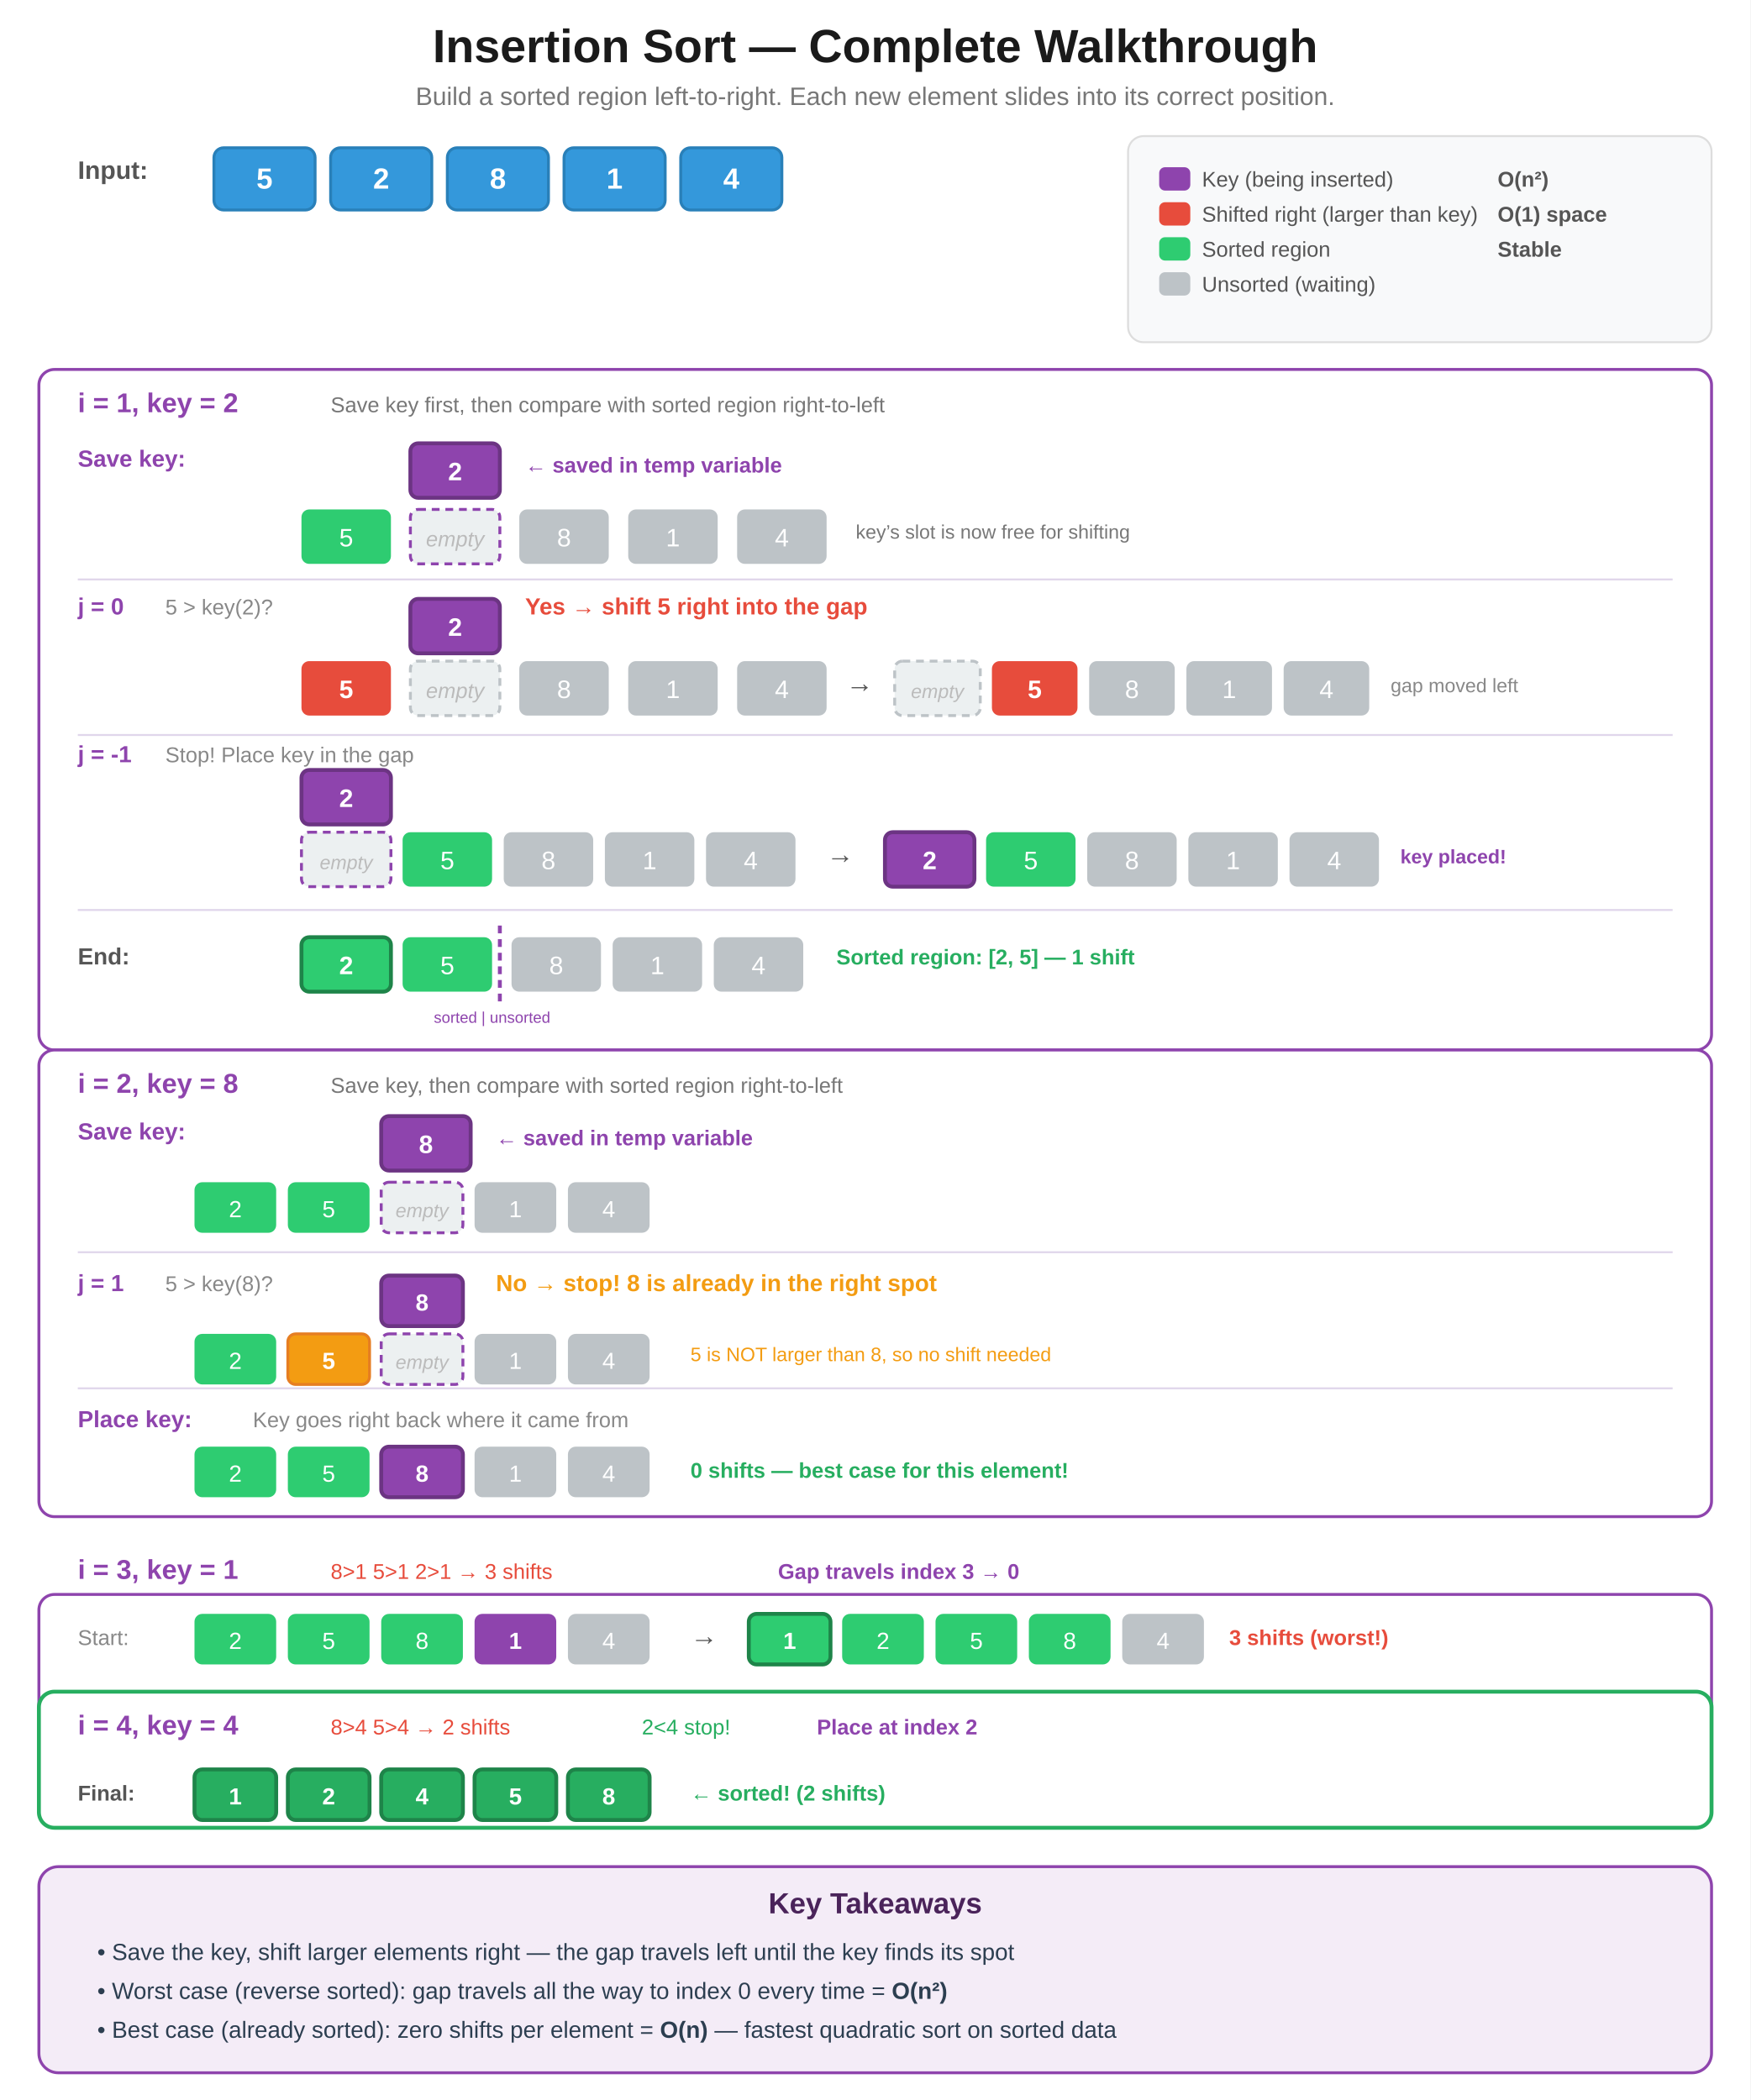
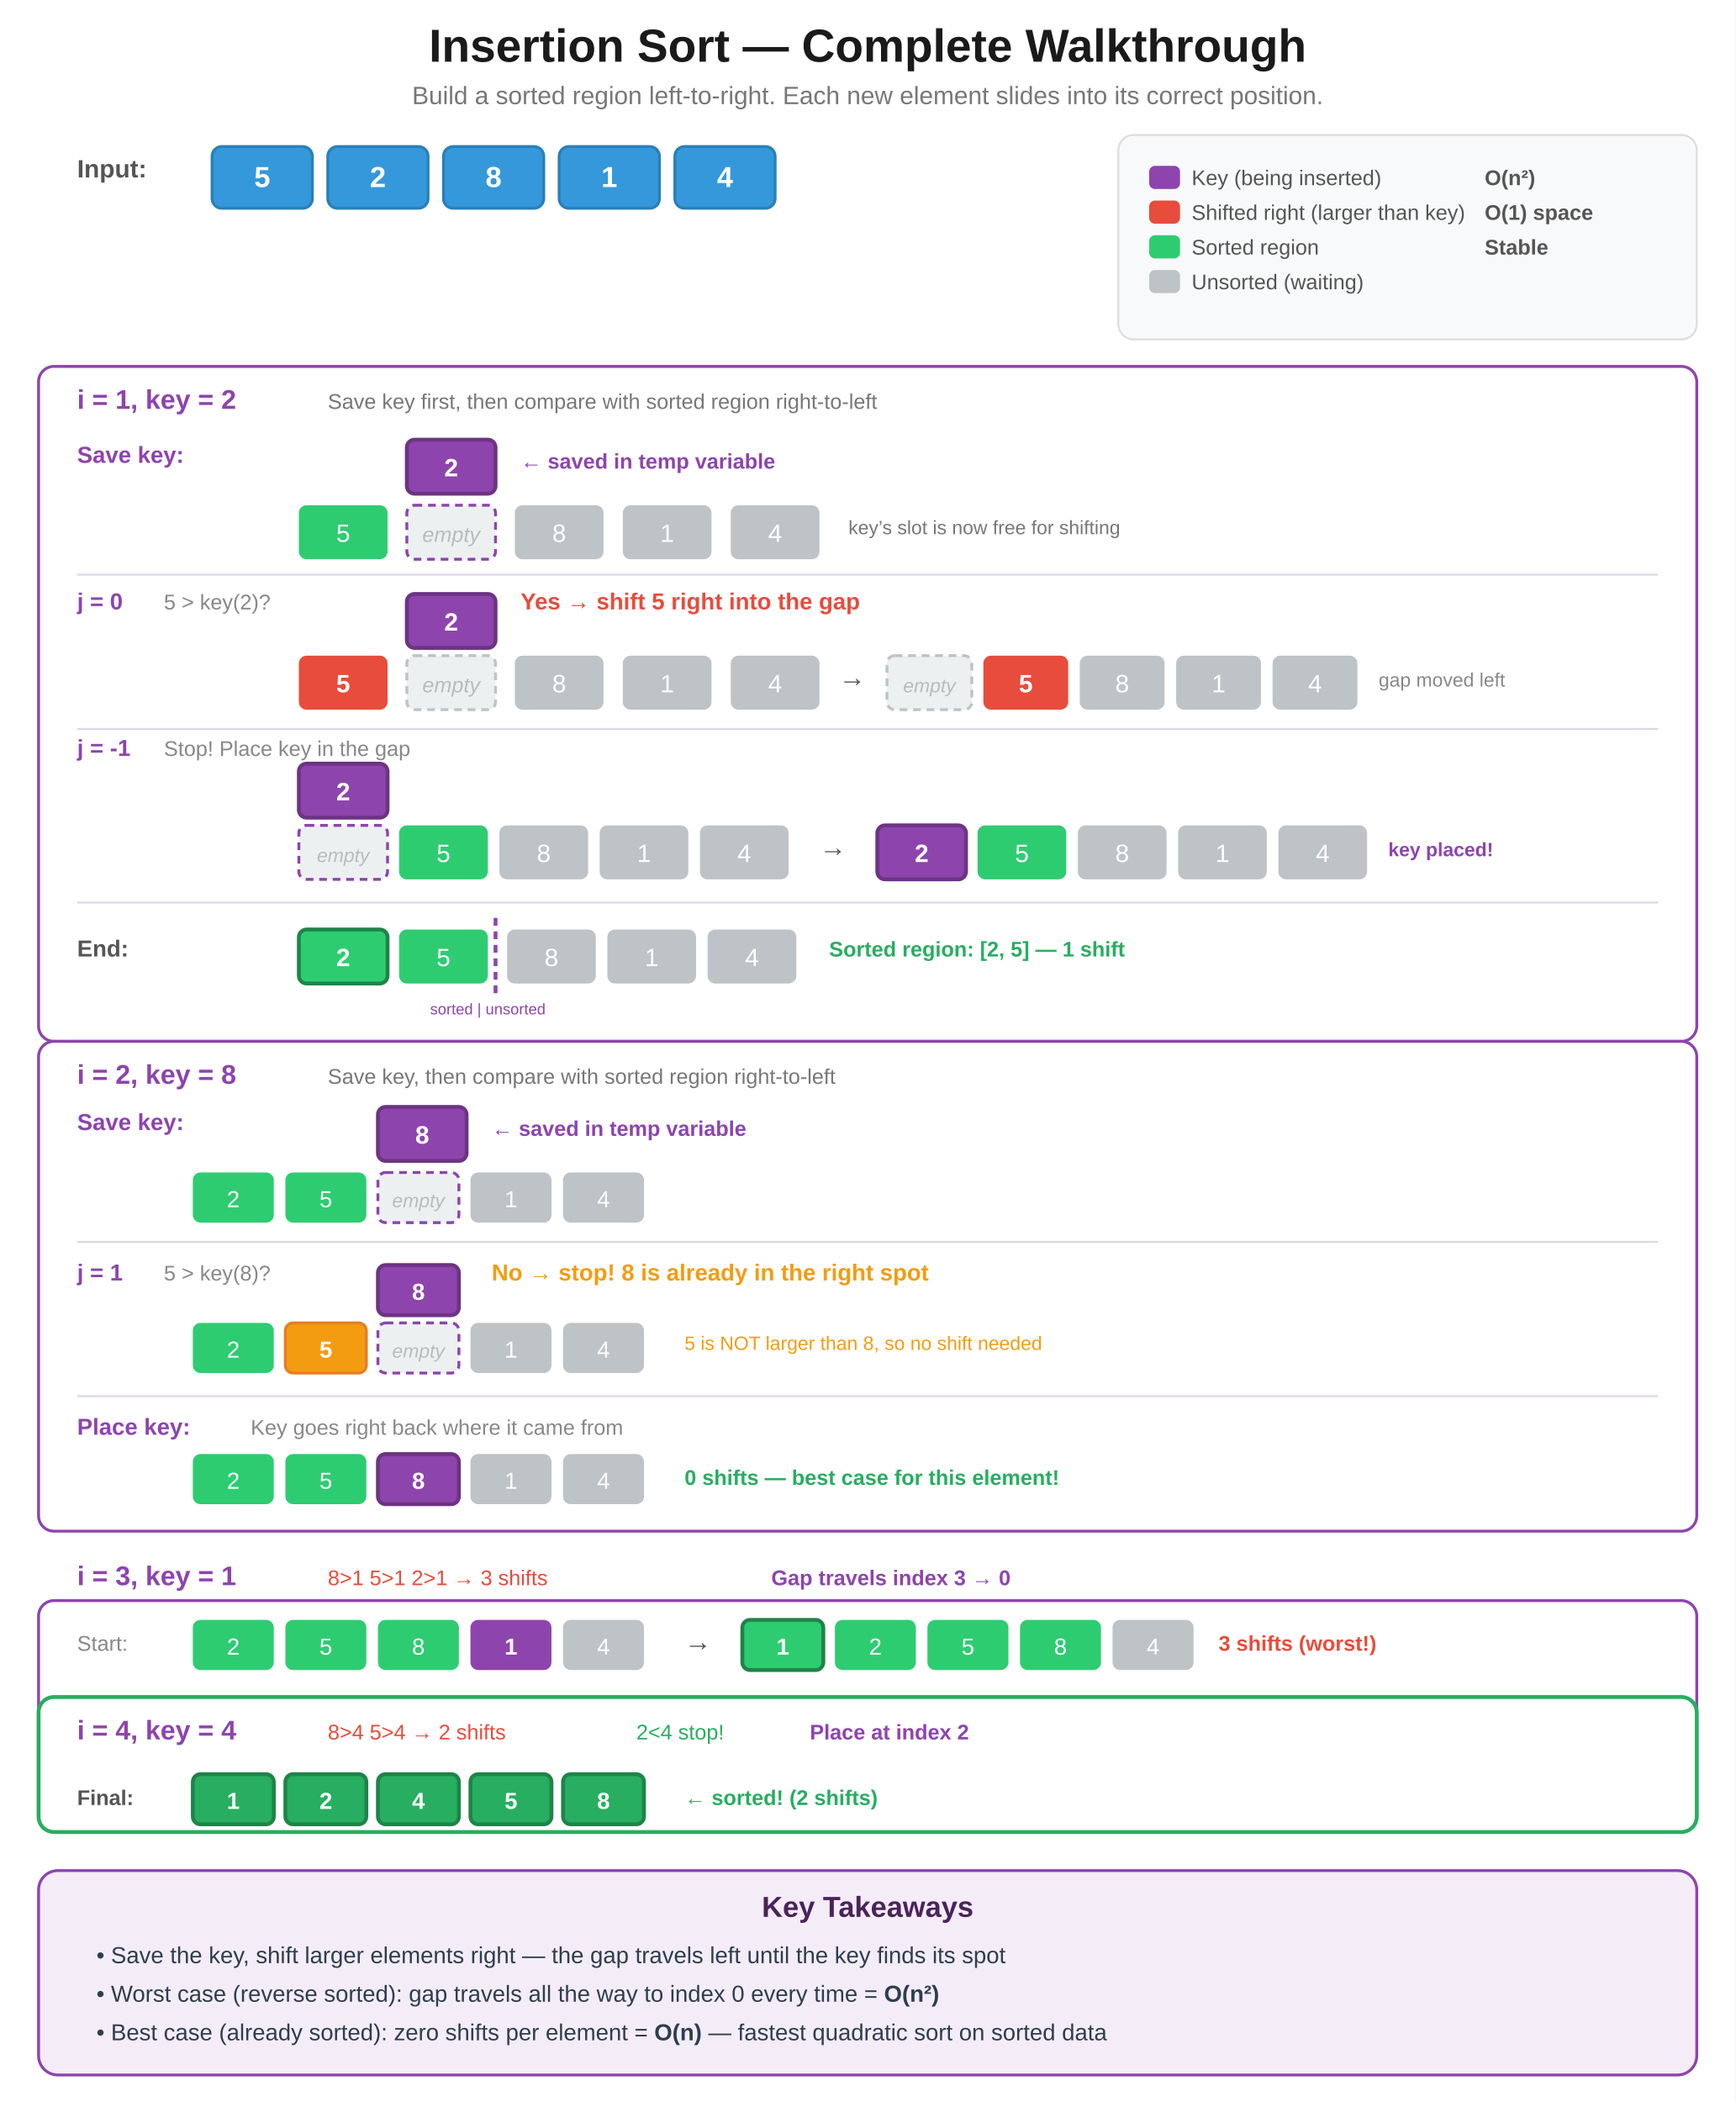
- <svg xmlns="http://www.w3.org/2000/svg" viewBox="0 0 900 1080" font-family="'Segoe UI', Arial, sans-serif">
+ <svg xmlns="http://www.w3.org/2000/svg" viewBox="0 0 900 1090" font-family="'Segoe UI', Arial, sans-serif">
  <rect width="100%" height="100%" fill="white" />
  <text x="450" y="32" text-anchor="middle" fill="#1a1a1a" font-size="24" font-weight="bold">Insertion Sort — Complete Walkthrough</text>
  <text x="450" y="54" text-anchor="middle" fill="#777" font-size="13">Build a sorted region left-to-right. Each new element slides into its correct position.</text>
  <rect x="580" y="70" width="300" height="106" rx="8" fill="#f8f9fa" stroke="#ddd" stroke-width="1" />
  <rect x="596" y="86" width="16" height="12" rx="3" fill="#8e44ad" />
  <text x="618" y="96" fill="#555" font-size="11">Key (being inserted)</text>
  <rect x="596" y="104" width="16" height="12" rx="3" fill="#e74c3c" />
  <text x="618" y="114" fill="#555" font-size="11">Shifted right (larger than key)</text>
  <rect x="596" y="122" width="16" height="12" rx="3" fill="#2ecc71" />
  <text x="618" y="132" fill="#555" font-size="11">Sorted region</text>
  <rect x="596" y="140" width="16" height="12" rx="3" fill="#bdc3c7" />
  <text x="618" y="150" fill="#555" font-size="11">Unsorted (waiting)</text>
  <text x="770" y="96" fill="#555" font-size="11" font-weight="bold">O(n²)</text>
  <text x="770" y="114" fill="#555" font-size="11" font-weight="bold">O(1) space</text>
  <text x="770" y="132" fill="#555" font-size="11" font-weight="bold">Stable</text>
  <text x="40" y="92" fill="#555" font-size="13" font-weight="bold">Input:</text>
  <rect x="110" y="76" width="52" height="32" rx="5" fill="#3498db" stroke="#2980b9" stroke-width="1.5" />
  <text x="136" y="97" text-anchor="middle" fill="#fff" font-size="15" font-weight="bold">5</text>
  <rect x="170" y="76" width="52" height="32" rx="5" fill="#3498db" stroke="#2980b9" stroke-width="1.5" />
  <text x="196" y="97" text-anchor="middle" fill="#fff" font-size="15" font-weight="bold">2</text>
  <rect x="230" y="76" width="52" height="32" rx="5" fill="#3498db" stroke="#2980b9" stroke-width="1.5" />
  <text x="256" y="97" text-anchor="middle" fill="#fff" font-size="15" font-weight="bold">8</text>
  <rect x="290" y="76" width="52" height="32" rx="5" fill="#3498db" stroke="#2980b9" stroke-width="1.5" />
  <text x="316" y="97" text-anchor="middle" fill="#fff" font-size="15" font-weight="bold">1</text>
  <rect x="350" y="76" width="52" height="32" rx="5" fill="#3498db" stroke="#2980b9" stroke-width="1.5" />
  <text x="376" y="97" text-anchor="middle" fill="#fff" font-size="15" font-weight="bold">4</text>
  <rect x="20" y="190" width="860" height="350" rx="8" fill="#fff" stroke="#8e44ad" stroke-width="1.5" />
  <text x="40" y="212" fill="#8e44ad" font-size="14" font-weight="bold">i = 1, key = 2</text>
  <text x="170" y="212" fill="#777" font-size="11">Save key first, then compare with sorted region right-to-left</text>
  <text x="40" y="240" fill="#8e44ad" font-size="12" font-weight="bold">Save key:</text>
  <rect x="211" y="228" width="46" height="28" rx="4" fill="#8e44ad" stroke="#6c3483" stroke-width="2" />
  <text x="234" y="247" text-anchor="middle" fill="#fff" font-size="13" font-weight="bold">2</text>
  <text x="270" y="243" fill="#8e44ad" font-size="11" font-weight="bold">← saved in temp variable</text>
  <rect x="155" y="262" width="46" height="28" rx="4" fill="#2ecc71" />
  <text x="178" y="281" text-anchor="middle" fill="#fff" font-size="13">5</text>
  <rect x="211" y="262" width="46" height="28" rx="4" fill="#ecf0f1" stroke="#8e44ad" stroke-width="1.5" stroke-dasharray="4,3" />
  <text x="234" y="281" text-anchor="middle" fill="#bbb" font-size="11" font-style="italic">empty</text>
  <rect x="267" y="262" width="46" height="28" rx="4" fill="#bdc3c7" />
  <text x="290" y="281" text-anchor="middle" fill="#fff" font-size="13">8</text>
  <rect x="323" y="262" width="46" height="28" rx="4" fill="#bdc3c7" />
  <text x="346" y="281" text-anchor="middle" fill="#fff" font-size="13">1</text>
  <rect x="379" y="262" width="46" height="28" rx="4" fill="#bdc3c7" />
  <text x="402" y="281" text-anchor="middle" fill="#fff" font-size="13">4</text>
  <text x="440" y="277" fill="#777" font-size="10">key’s slot is now free for shifting</text>
  <line x1="40" y1="298" x2="860" y2="298" stroke="#e0d6eb" stroke-width="1" />
  <text x="40" y="316" fill="#8e44ad" font-size="12" font-weight="bold">j = 0</text>
  <text x="85" y="316" fill="#888" font-size="11">5 &gt; key(2)?</text>
  <text x="270" y="316" fill="#e74c3c" font-size="12" font-weight="bold">Yes → shift 5 right into the gap</text>
  <rect x="211" y="308" width="46" height="28" rx="4" fill="#8e44ad" stroke="#6c3483" stroke-width="2" />
  <text x="234" y="327" text-anchor="middle" fill="#fff" font-size="13" font-weight="bold">2</text>
  <rect x="155" y="340" width="46" height="28" rx="4" fill="#e74c3c" />
  <text x="178" y="359" text-anchor="middle" fill="#fff" font-size="13" font-weight="bold">5</text>
  <rect x="211" y="340" width="46" height="28" rx="4" fill="#ecf0f1" stroke="#bdc3c7" stroke-width="1.5" stroke-dasharray="4,3" />
  <text x="234" y="359" text-anchor="middle" fill="#bbb" font-size="11" font-style="italic">empty</text>
  <rect x="267" y="340" width="46" height="28" rx="4" fill="#bdc3c7" />
  <text x="290" y="359" text-anchor="middle" fill="#fff" font-size="13">8</text>
  <rect x="323" y="340" width="46" height="28" rx="4" fill="#bdc3c7" />
  <text x="346" y="359" text-anchor="middle" fill="#fff" font-size="13">1</text>
  <rect x="379" y="340" width="46" height="28" rx="4" fill="#bdc3c7" />
  <text x="402" y="359" text-anchor="middle" fill="#fff" font-size="13">4</text>
  <text x="435" y="356" fill="#555" font-size="14">→</text>
  <rect x="460" y="340" width="44" height="28" rx="4" fill="#ecf0f1" stroke="#bdc3c7" stroke-width="1.5" stroke-dasharray="4,3" />
  <text x="482" y="359" text-anchor="middle" fill="#bbb" font-size="10" font-style="italic">empty</text>
  <rect x="510" y="340" width="44" height="28" rx="4" fill="#e74c3c" />
  <text x="532" y="359" text-anchor="middle" fill="#fff" font-size="13" font-weight="bold">5</text>
  <rect x="560" y="340" width="44" height="28" rx="4" fill="#bdc3c7" />
  <text x="582" y="359" text-anchor="middle" fill="#fff" font-size="13">8</text>
  <rect x="610" y="340" width="44" height="28" rx="4" fill="#bdc3c7" />
  <text x="632" y="359" text-anchor="middle" fill="#fff" font-size="13">1</text>
  <rect x="660" y="340" width="44" height="28" rx="4" fill="#bdc3c7" />
  <text x="682" y="359" text-anchor="middle" fill="#fff" font-size="13">4</text>
  <text x="715" y="356" fill="#888" font-size="10">gap moved left</text>
  <line x1="40" y1="378" x2="860" y2="378" stroke="#e0d6eb" stroke-width="1" />
  <text x="40" y="392" fill="#8e44ad" font-size="12" font-weight="bold">j = -1</text>
  <text x="85" y="392" fill="#888" font-size="11">Stop! Place key in the gap</text>
  <rect x="155" y="396" width="46" height="28" rx="4" fill="#8e44ad" stroke="#6c3483" stroke-width="2" />
  <text x="178" y="415" text-anchor="middle" fill="#fff" font-size="13" font-weight="bold">2</text>
  <rect x="155" y="428" width="46" height="28" rx="4" fill="#ecf0f1" stroke="#8e44ad" stroke-width="1.5" stroke-dasharray="4,3" />
  <text x="178" y="447" text-anchor="middle" fill="#bbb" font-size="10" font-style="italic">empty</text>
  <rect x="207" y="428" width="46" height="28" rx="4" fill="#2ecc71" />
  <text x="230" y="447" text-anchor="middle" fill="#fff" font-size="13">5</text>
  <rect x="259" y="428" width="46" height="28" rx="4" fill="#bdc3c7" />
  <text x="282" y="447" text-anchor="middle" fill="#fff" font-size="13">8</text>
  <rect x="311" y="428" width="46" height="28" rx="4" fill="#bdc3c7" />
  <text x="334" y="447" text-anchor="middle" fill="#fff" font-size="13">1</text>
  <rect x="363" y="428" width="46" height="28" rx="4" fill="#bdc3c7" />
  <text x="386" y="447" text-anchor="middle" fill="#fff" font-size="13">4</text>
  <text x="425" y="444" fill="#555" font-size="14">→</text>
  <rect x="455" y="428" width="46" height="28" rx="4" fill="#8e44ad" stroke="#6c3483" stroke-width="2" />
  <text x="478" y="447" text-anchor="middle" fill="#fff" font-size="13" font-weight="bold">2</text>
  <rect x="507" y="428" width="46" height="28" rx="4" fill="#2ecc71" />
  <text x="530" y="447" text-anchor="middle" fill="#fff" font-size="13">5</text>
  <rect x="559" y="428" width="46" height="28" rx="4" fill="#bdc3c7" />
  <text x="582" y="447" text-anchor="middle" fill="#fff" font-size="13">8</text>
  <rect x="611" y="428" width="46" height="28" rx="4" fill="#bdc3c7" />
  <text x="634" y="447" text-anchor="middle" fill="#fff" font-size="13">1</text>
  <rect x="663" y="428" width="46" height="28" rx="4" fill="#bdc3c7" />
  <text x="686" y="447" text-anchor="middle" fill="#fff" font-size="13">4</text>
  <text x="720" y="444" fill="#8e44ad" font-size="10" font-weight="bold">key placed!</text>
  <line x1="40" y1="468" x2="860" y2="468" stroke="#e0d6eb" stroke-width="1" />
  <text x="40" y="496" fill="#555" font-size="12" font-weight="bold">End:</text>
  <rect x="155" y="482" width="46" height="28" rx="4" fill="#2ecc71" stroke="#1e8449" stroke-width="2" />
  <text x="178" y="501" text-anchor="middle" fill="#fff" font-size="13" font-weight="bold">2</text>
  <rect x="207" y="482" width="46" height="28" rx="4" fill="#2ecc71" />
  <text x="230" y="501" text-anchor="middle" fill="#fff" font-size="13">5</text>
  <line x1="257" y1="476" x2="257" y2="516" stroke="#8e44ad" stroke-width="2" stroke-dasharray="4,3" />
  <text x="253" y="526" text-anchor="middle" fill="#8e44ad" font-size="8">sorted | unsorted</text>
  <rect x="263" y="482" width="46" height="28" rx="4" fill="#bdc3c7" />
  <text x="286" y="501" text-anchor="middle" fill="#fff" font-size="13">8</text>
  <rect x="315" y="482" width="46" height="28" rx="4" fill="#bdc3c7" />
  <text x="338" y="501" text-anchor="middle" fill="#fff" font-size="13">1</text>
  <rect x="367" y="482" width="46" height="28" rx="4" fill="#bdc3c7" />
  <text x="390" y="501" text-anchor="middle" fill="#fff" font-size="13">4</text>
  <text x="430" y="496" fill="#27ae60" font-size="11" font-weight="bold">Sorted region: [2, 5] — 1 shift</text>
-   <rect x="20" y="540.0" width="860" height="240" rx="8" fill="#fff" stroke="#8e44ad" stroke-width="1.5" />
+   <rect x="20" y="540.0" width="860" height="254" rx="8" fill="#fff" stroke="#8e44ad" stroke-width="1.5" />
  <text x="40" y="562.0" fill="#8e44ad" font-size="14" font-weight="bold">i = 2, key = 8</text>
  <text x="170" y="562.0" fill="#777" font-size="11">Save key, then compare with sorted region right-to-left</text>
  <text x="40" y="586.0" fill="#8e44ad" font-size="12" font-weight="bold">Save key:</text>
  <rect x="196" y="574.0" width="46" height="28" rx="4" fill="#8e44ad" stroke="#6c3483" stroke-width="2" />
  <text x="219" y="593.0" text-anchor="middle" fill="#fff" font-size="13" font-weight="bold">8</text>
  <text x="255" y="589.0" fill="#8e44ad" font-size="11" font-weight="bold">← saved in temp variable</text>
  <rect x="100" y="608.0" width="42" height="26" rx="4" fill="#2ecc71" />
  <text x="121" y="626.0" text-anchor="middle" fill="#fff" font-size="12">2</text>
  <rect x="148" y="608.0" width="42" height="26" rx="4" fill="#2ecc71" />
  <text x="169" y="626.0" text-anchor="middle" fill="#fff" font-size="12">5</text>
  <rect x="196" y="608.0" width="42" height="26" rx="4" fill="#ecf0f1" stroke="#8e44ad" stroke-width="1.5" stroke-dasharray="4,3" />
  <text x="217" y="626.0" text-anchor="middle" fill="#bbb" font-size="10" font-style="italic">empty</text>
  <rect x="244" y="608.0" width="42" height="26" rx="4" fill="#bdc3c7" />
  <text x="265" y="626.0" text-anchor="middle" fill="#fff" font-size="12">1</text>
  <rect x="292" y="608.0" width="42" height="26" rx="4" fill="#bdc3c7" />
  <text x="313" y="626.0" text-anchor="middle" fill="#fff" font-size="12">4</text>
  <line x1="40" y1="644" x2="860" y2="644" stroke="#e0d6eb" stroke-width="1" />
  <text x="40" y="664.0" fill="#8e44ad" font-size="12" font-weight="bold">j = 1</text>
  <text x="85" y="664.0" fill="#888" font-size="11">5 &gt; key(8)?</text>
  <text x="255" y="664.0" fill="#f39c12" font-size="12" font-weight="bold">No → stop! 8 is already in the right spot</text>
  <rect x="196" y="656.0" width="42" height="26" rx="4" fill="#8e44ad" stroke="#6c3483" stroke-width="2" />
  <text x="217" y="674.0" text-anchor="middle" fill="#fff" font-size="12" font-weight="bold">8</text>
  <rect x="100" y="686.0" width="42" height="26" rx="4" fill="#2ecc71" />
  <text x="121" y="704.0" text-anchor="middle" fill="#fff" font-size="12">2</text>
  <rect x="148" y="686.0" width="42" height="26" rx="4" fill="#f39c12" stroke="#e67e22" stroke-width="1.5" />
  <text x="169" y="704.0" text-anchor="middle" fill="#fff" font-size="12" font-weight="bold">5</text>
  <rect x="196" y="686.0" width="42" height="26" rx="4" fill="#ecf0f1" stroke="#8e44ad" stroke-width="1.5" stroke-dasharray="4,3" />
  <text x="217" y="704.0" text-anchor="middle" fill="#bbb" font-size="10" font-style="italic">empty</text>
  <rect x="244" y="686.0" width="42" height="26" rx="4" fill="#bdc3c7" />
  <text x="265" y="704.0" text-anchor="middle" fill="#fff" font-size="12">1</text>
  <rect x="292" y="686.0" width="42" height="26" rx="4" fill="#bdc3c7" />
  <text x="313" y="704.0" text-anchor="middle" fill="#fff" font-size="12">4</text>
  <text x="355" y="700.0" fill="#f39c12" font-size="10">5 is NOT larger than 8, so no shift needed</text>
-   <line x1="40" y1="714" x2="860" y2="714" stroke="#e0d6eb" stroke-width="1" />
-   <text x="40" y="734.0" fill="#8e44ad" font-size="12" font-weight="bold">Place key:</text>
-   <text x="130" y="734.0" fill="#888" font-size="11">Key goes right back where it came from</text>
-   <rect x="100" y="744.0" width="42" height="26" rx="4" fill="#2ecc71" />
-   <text x="121" y="762.0" text-anchor="middle" fill="#fff" font-size="12">2</text>
-   <rect x="148" y="744.0" width="42" height="26" rx="4" fill="#2ecc71" />
-   <text x="169" y="762.0" text-anchor="middle" fill="#fff" font-size="12">5</text>
-   <rect x="196" y="744.0" width="42" height="26" rx="4" fill="#8e44ad" stroke="#6c3483" stroke-width="2" />
-   <text x="217" y="762.0" text-anchor="middle" fill="#fff" font-size="12" font-weight="bold">8</text>
-   <rect x="244" y="744.0" width="42" height="26" rx="4" fill="#bdc3c7" />
-   <text x="265" y="762.0" text-anchor="middle" fill="#fff" font-size="12">1</text>
-   <rect x="292" y="744.0" width="42" height="26" rx="4" fill="#bdc3c7" />
-   <text x="313" y="762.0" text-anchor="middle" fill="#fff" font-size="12">4</text>
-   <text x="355" y="760.0" fill="#27ae60" font-size="11" font-weight="bold">0 shifts — best case for this element!</text>
-   <rect x="20" y="820.0" width="860" height="70" rx="8" fill="#fff" stroke="#8e44ad" stroke-width="1.5" />
-   <text x="40" y="812.0" fill="#8e44ad" font-size="14" font-weight="bold">i = 3, key = 1</text>
-   <text x="170" y="812.0" fill="#e74c3c" font-size="11">8&gt;1  5&gt;1  2&gt;1 → 3 shifts</text>
-   <text x="400" y="812.0" fill="#8e44ad" font-size="11" font-weight="bold">Gap travels index 3 → 0</text>
-   <text x="40" y="846.0" fill="#888" font-size="11">Start:</text>
-   <rect x="100" y="830.0" width="42" height="26" rx="4" fill="#2ecc71" />
-   <text x="121" y="848.0" text-anchor="middle" fill="#fff" font-size="12">2</text>
-   <rect x="148" y="830.0" width="42" height="26" rx="4" fill="#2ecc71" />
-   <text x="169" y="848.0" text-anchor="middle" fill="#fff" font-size="12">5</text>
-   <rect x="196" y="830.0" width="42" height="26" rx="4" fill="#2ecc71" />
-   <text x="217" y="848.0" text-anchor="middle" fill="#fff" font-size="12">8</text>
-   <rect x="244" y="830.0" width="42" height="26" rx="4" fill="#8e44ad" />
-   <text x="265" y="848.0" text-anchor="middle" fill="#fff" font-size="12" font-weight="bold">1</text>
-   <rect x="292" y="830.0" width="42" height="26" rx="4" fill="#bdc3c7" />
-   <text x="313" y="848.0" text-anchor="middle" fill="#fff" font-size="12">4</text>
-   <text x="355" y="846.0" fill="#555" font-size="14">→</text>
-   <rect x="385" y="830.0" width="42" height="26" rx="4" fill="#2ecc71" stroke="#1e8449" stroke-width="2" />
-   <text x="406" y="848.0" text-anchor="middle" fill="#fff" font-size="12" font-weight="bold">1</text>
-   <rect x="433" y="830.0" width="42" height="26" rx="4" fill="#2ecc71" />
-   <text x="454" y="848.0" text-anchor="middle" fill="#fff" font-size="12">2</text>
-   <rect x="481" y="830.0" width="42" height="26" rx="4" fill="#2ecc71" />
-   <text x="502" y="848.0" text-anchor="middle" fill="#fff" font-size="12">5</text>
-   <rect x="529" y="830.0" width="42" height="26" rx="4" fill="#2ecc71" />
-   <text x="550" y="848.0" text-anchor="middle" fill="#fff" font-size="12">8</text>
-   <rect x="577" y="830.0" width="42" height="26" rx="4" fill="#bdc3c7" />
-   <text x="598" y="848.0" text-anchor="middle" fill="#fff" font-size="12">4</text>
-   <text x="632" y="846.0" fill="#e74c3c" font-size="11" font-weight="bold">3 shifts (worst!)</text>
-   <rect x="20" y="870.0" width="860" height="70" rx="8" fill="#fff" stroke="#27ae60" stroke-width="2" />
-   <text x="40" y="892.0" fill="#8e44ad" font-size="14" font-weight="bold">i = 4, key = 4</text>
-   <text x="170" y="892.0" fill="#e74c3c" font-size="11">8&gt;4  5&gt;4 → 2 shifts</text>
-   <text x="330" y="892.0" fill="#27ae60" font-size="11">2&lt;4 stop!</text>
-   <text x="420" y="892.0" fill="#8e44ad" font-size="11" font-weight="bold">Place at index 2</text>
-   <text x="40" y="926.0" fill="#555" font-size="11" font-weight="bold">Final:</text>
-   <rect x="100" y="910.0" width="42" height="26" rx="4" fill="#27ae60" stroke="#1e8449" stroke-width="2" />
-   <text x="121" y="928.0" text-anchor="middle" fill="#fff" font-size="12" font-weight="bold">1</text>
-   <rect x="148" y="910.0" width="42" height="26" rx="4" fill="#27ae60" stroke="#1e8449" stroke-width="2" />
-   <text x="169" y="928.0" text-anchor="middle" fill="#fff" font-size="12" font-weight="bold">2</text>
-   <rect x="196" y="910.0" width="42" height="26" rx="4" fill="#27ae60" stroke="#1e8449" stroke-width="2" />
-   <text x="217" y="928.0" text-anchor="middle" fill="#fff" font-size="12" font-weight="bold">4</text>
-   <rect x="244" y="910.0" width="42" height="26" rx="4" fill="#27ae60" stroke="#1e8449" stroke-width="2" />
-   <text x="265" y="928.0" text-anchor="middle" fill="#fff" font-size="12" font-weight="bold">5</text>
-   <rect x="292" y="910.0" width="42" height="26" rx="4" fill="#27ae60" stroke="#1e8449" stroke-width="2" />
-   <text x="313" y="928.0" text-anchor="middle" fill="#fff" font-size="12" font-weight="bold">8</text>
-   <text x="355" y="926.0" fill="#27ae60" font-size="11" font-weight="bold">← sorted! (2 shifts)</text>
-   <rect x="20" y="960.0" width="860" height="106" rx="10" fill="#f4ecf7" stroke="#8e44ad" stroke-width="1.5" />
-   <text x="450" y="984.0" text-anchor="middle" fill="#4a235a" font-size="15" font-weight="bold">Key Takeaways</text>
-   <text x="50" y="1008.0" fill="#2c3e50" font-size="12">• Save the key, shift larger elements right — the gap travels left until the key finds its spot</text>
-   <text x="50" y="1028.0" fill="#2c3e50" font-size="12">• Worst case (reverse sorted): gap travels all the way to index 0 every time = <tspan font-weight="bold">O(n²)</tspan>
+   <line x1="40" y1="724" x2="860" y2="724" stroke="#e0d6eb" stroke-width="1" />
+   <text x="40" y="744" fill="#8e44ad" font-size="12" font-weight="bold">Place key:</text>
+   <text x="130" y="744" fill="#888" font-size="11">Key goes right back where it came from</text>
+   <rect x="100" y="754" width="42" height="26" rx="4" fill="#2ecc71" />
+   <text x="121" y="772" text-anchor="middle" fill="#fff" font-size="12">2</text>
+   <rect x="148" y="754" width="42" height="26" rx="4" fill="#2ecc71" />
+   <text x="169" y="772" text-anchor="middle" fill="#fff" font-size="12">5</text>
+   <rect x="196" y="754" width="42" height="26" rx="4" fill="#8e44ad" stroke="#6c3483" stroke-width="2" />
+   <text x="217" y="772" text-anchor="middle" fill="#fff" font-size="12" font-weight="bold">8</text>
+   <rect x="244" y="754" width="42" height="26" rx="4" fill="#bdc3c7" />
+   <text x="265" y="772" text-anchor="middle" fill="#fff" font-size="12">1</text>
+   <rect x="292" y="754" width="42" height="26" rx="4" fill="#bdc3c7" />
+   <text x="313" y="772" text-anchor="middle" fill="#fff" font-size="12">4</text>
+   <text x="355" y="770" fill="#27ae60" font-size="11" font-weight="bold">0 shifts — best case for this element!</text>
+   <rect x="20" y="830.0" width="860" height="70" rx="8" fill="#fff" stroke="#8e44ad" stroke-width="1.5" />
+   <text x="40" y="822.0" fill="#8e44ad" font-size="14" font-weight="bold">i = 3, key = 1</text>
+   <text x="170" y="822.0" fill="#e74c3c" font-size="11">8&gt;1  5&gt;1  2&gt;1 → 3 shifts</text>
+   <text x="400" y="822.0" fill="#8e44ad" font-size="11" font-weight="bold">Gap travels index 3 → 0</text>
+   <text x="40" y="856.0" fill="#888" font-size="11">Start:</text>
+   <rect x="100" y="840.0" width="42" height="26" rx="4" fill="#2ecc71" />
+   <text x="121" y="858.0" text-anchor="middle" fill="#fff" font-size="12">2</text>
+   <rect x="148" y="840.0" width="42" height="26" rx="4" fill="#2ecc71" />
+   <text x="169" y="858.0" text-anchor="middle" fill="#fff" font-size="12">5</text>
+   <rect x="196" y="840.0" width="42" height="26" rx="4" fill="#2ecc71" />
+   <text x="217" y="858.0" text-anchor="middle" fill="#fff" font-size="12">8</text>
+   <rect x="244" y="840.0" width="42" height="26" rx="4" fill="#8e44ad" />
+   <text x="265" y="858.0" text-anchor="middle" fill="#fff" font-size="12" font-weight="bold">1</text>
+   <rect x="292" y="840.0" width="42" height="26" rx="4" fill="#bdc3c7" />
+   <text x="313" y="858.0" text-anchor="middle" fill="#fff" font-size="12">4</text>
+   <text x="355" y="856.0" fill="#555" font-size="14">→</text>
+   <rect x="385" y="840.0" width="42" height="26" rx="4" fill="#2ecc71" stroke="#1e8449" stroke-width="2" />
+   <text x="406" y="858.0" text-anchor="middle" fill="#fff" font-size="12" font-weight="bold">1</text>
+   <rect x="433" y="840.0" width="42" height="26" rx="4" fill="#2ecc71" />
+   <text x="454" y="858.0" text-anchor="middle" fill="#fff" font-size="12">2</text>
+   <rect x="481" y="840.0" width="42" height="26" rx="4" fill="#2ecc71" />
+   <text x="502" y="858.0" text-anchor="middle" fill="#fff" font-size="12">5</text>
+   <rect x="529" y="840.0" width="42" height="26" rx="4" fill="#2ecc71" />
+   <text x="550" y="858.0" text-anchor="middle" fill="#fff" font-size="12">8</text>
+   <rect x="577" y="840.0" width="42" height="26" rx="4" fill="#bdc3c7" />
+   <text x="598" y="858.0" text-anchor="middle" fill="#fff" font-size="12">4</text>
+   <text x="632" y="856.0" fill="#e74c3c" font-size="11" font-weight="bold">3 shifts (worst!)</text>
+   <rect x="20" y="880.0" width="860" height="70" rx="8" fill="#fff" stroke="#27ae60" stroke-width="2" />
+   <text x="40" y="902.0" fill="#8e44ad" font-size="14" font-weight="bold">i = 4, key = 4</text>
+   <text x="170" y="902.0" fill="#e74c3c" font-size="11">8&gt;4  5&gt;4 → 2 shifts</text>
+   <text x="330" y="902.0" fill="#27ae60" font-size="11">2&lt;4 stop!</text>
+   <text x="420" y="902.0" fill="#8e44ad" font-size="11" font-weight="bold">Place at index 2</text>
+   <text x="40" y="936.0" fill="#555" font-size="11" font-weight="bold">Final:</text>
+   <rect x="100" y="920.0" width="42" height="26" rx="4" fill="#27ae60" stroke="#1e8449" stroke-width="2" />
+   <text x="121" y="938.0" text-anchor="middle" fill="#fff" font-size="12" font-weight="bold">1</text>
+   <rect x="148" y="920.0" width="42" height="26" rx="4" fill="#27ae60" stroke="#1e8449" stroke-width="2" />
+   <text x="169" y="938.0" text-anchor="middle" fill="#fff" font-size="12" font-weight="bold">2</text>
+   <rect x="196" y="920.0" width="42" height="26" rx="4" fill="#27ae60" stroke="#1e8449" stroke-width="2" />
+   <text x="217" y="938.0" text-anchor="middle" fill="#fff" font-size="12" font-weight="bold">4</text>
+   <rect x="244" y="920.0" width="42" height="26" rx="4" fill="#27ae60" stroke="#1e8449" stroke-width="2" />
+   <text x="265" y="938.0" text-anchor="middle" fill="#fff" font-size="12" font-weight="bold">5</text>
+   <rect x="292" y="920.0" width="42" height="26" rx="4" fill="#27ae60" stroke="#1e8449" stroke-width="2" />
+   <text x="313" y="938.0" text-anchor="middle" fill="#fff" font-size="12" font-weight="bold">8</text>
+   <text x="355" y="936.0" fill="#27ae60" font-size="11" font-weight="bold">← sorted! (2 shifts)</text>
+   <rect x="20" y="970.0" width="860" height="106" rx="10" fill="#f4ecf7" stroke="#8e44ad" stroke-width="1.5" />
+   <text x="450" y="994.0" text-anchor="middle" fill="#4a235a" font-size="15" font-weight="bold">Key Takeaways</text>
+   <text x="50" y="1018.0" fill="#2c3e50" font-size="12">• Save the key, shift larger elements right — the gap travels left until the key finds its spot</text>
+   <text x="50" y="1038.0" fill="#2c3e50" font-size="12">• Worst case (reverse sorted): gap travels all the way to index 0 every time = <tspan font-weight="bold">O(n²)</tspan>
  </text>
-   <text x="50" y="1048.0" fill="#2c3e50" font-size="12">• Best case (already sorted): zero shifts per element = <tspan font-weight="bold">O(n)</tspan> — fastest quadratic sort on sorted data</text>
+   <text x="50" y="1058.0" fill="#2c3e50" font-size="12">• Best case (already sorted): zero shifts per element = <tspan font-weight="bold">O(n)</tspan> — fastest quadratic sort on sorted data</text>
</svg>
